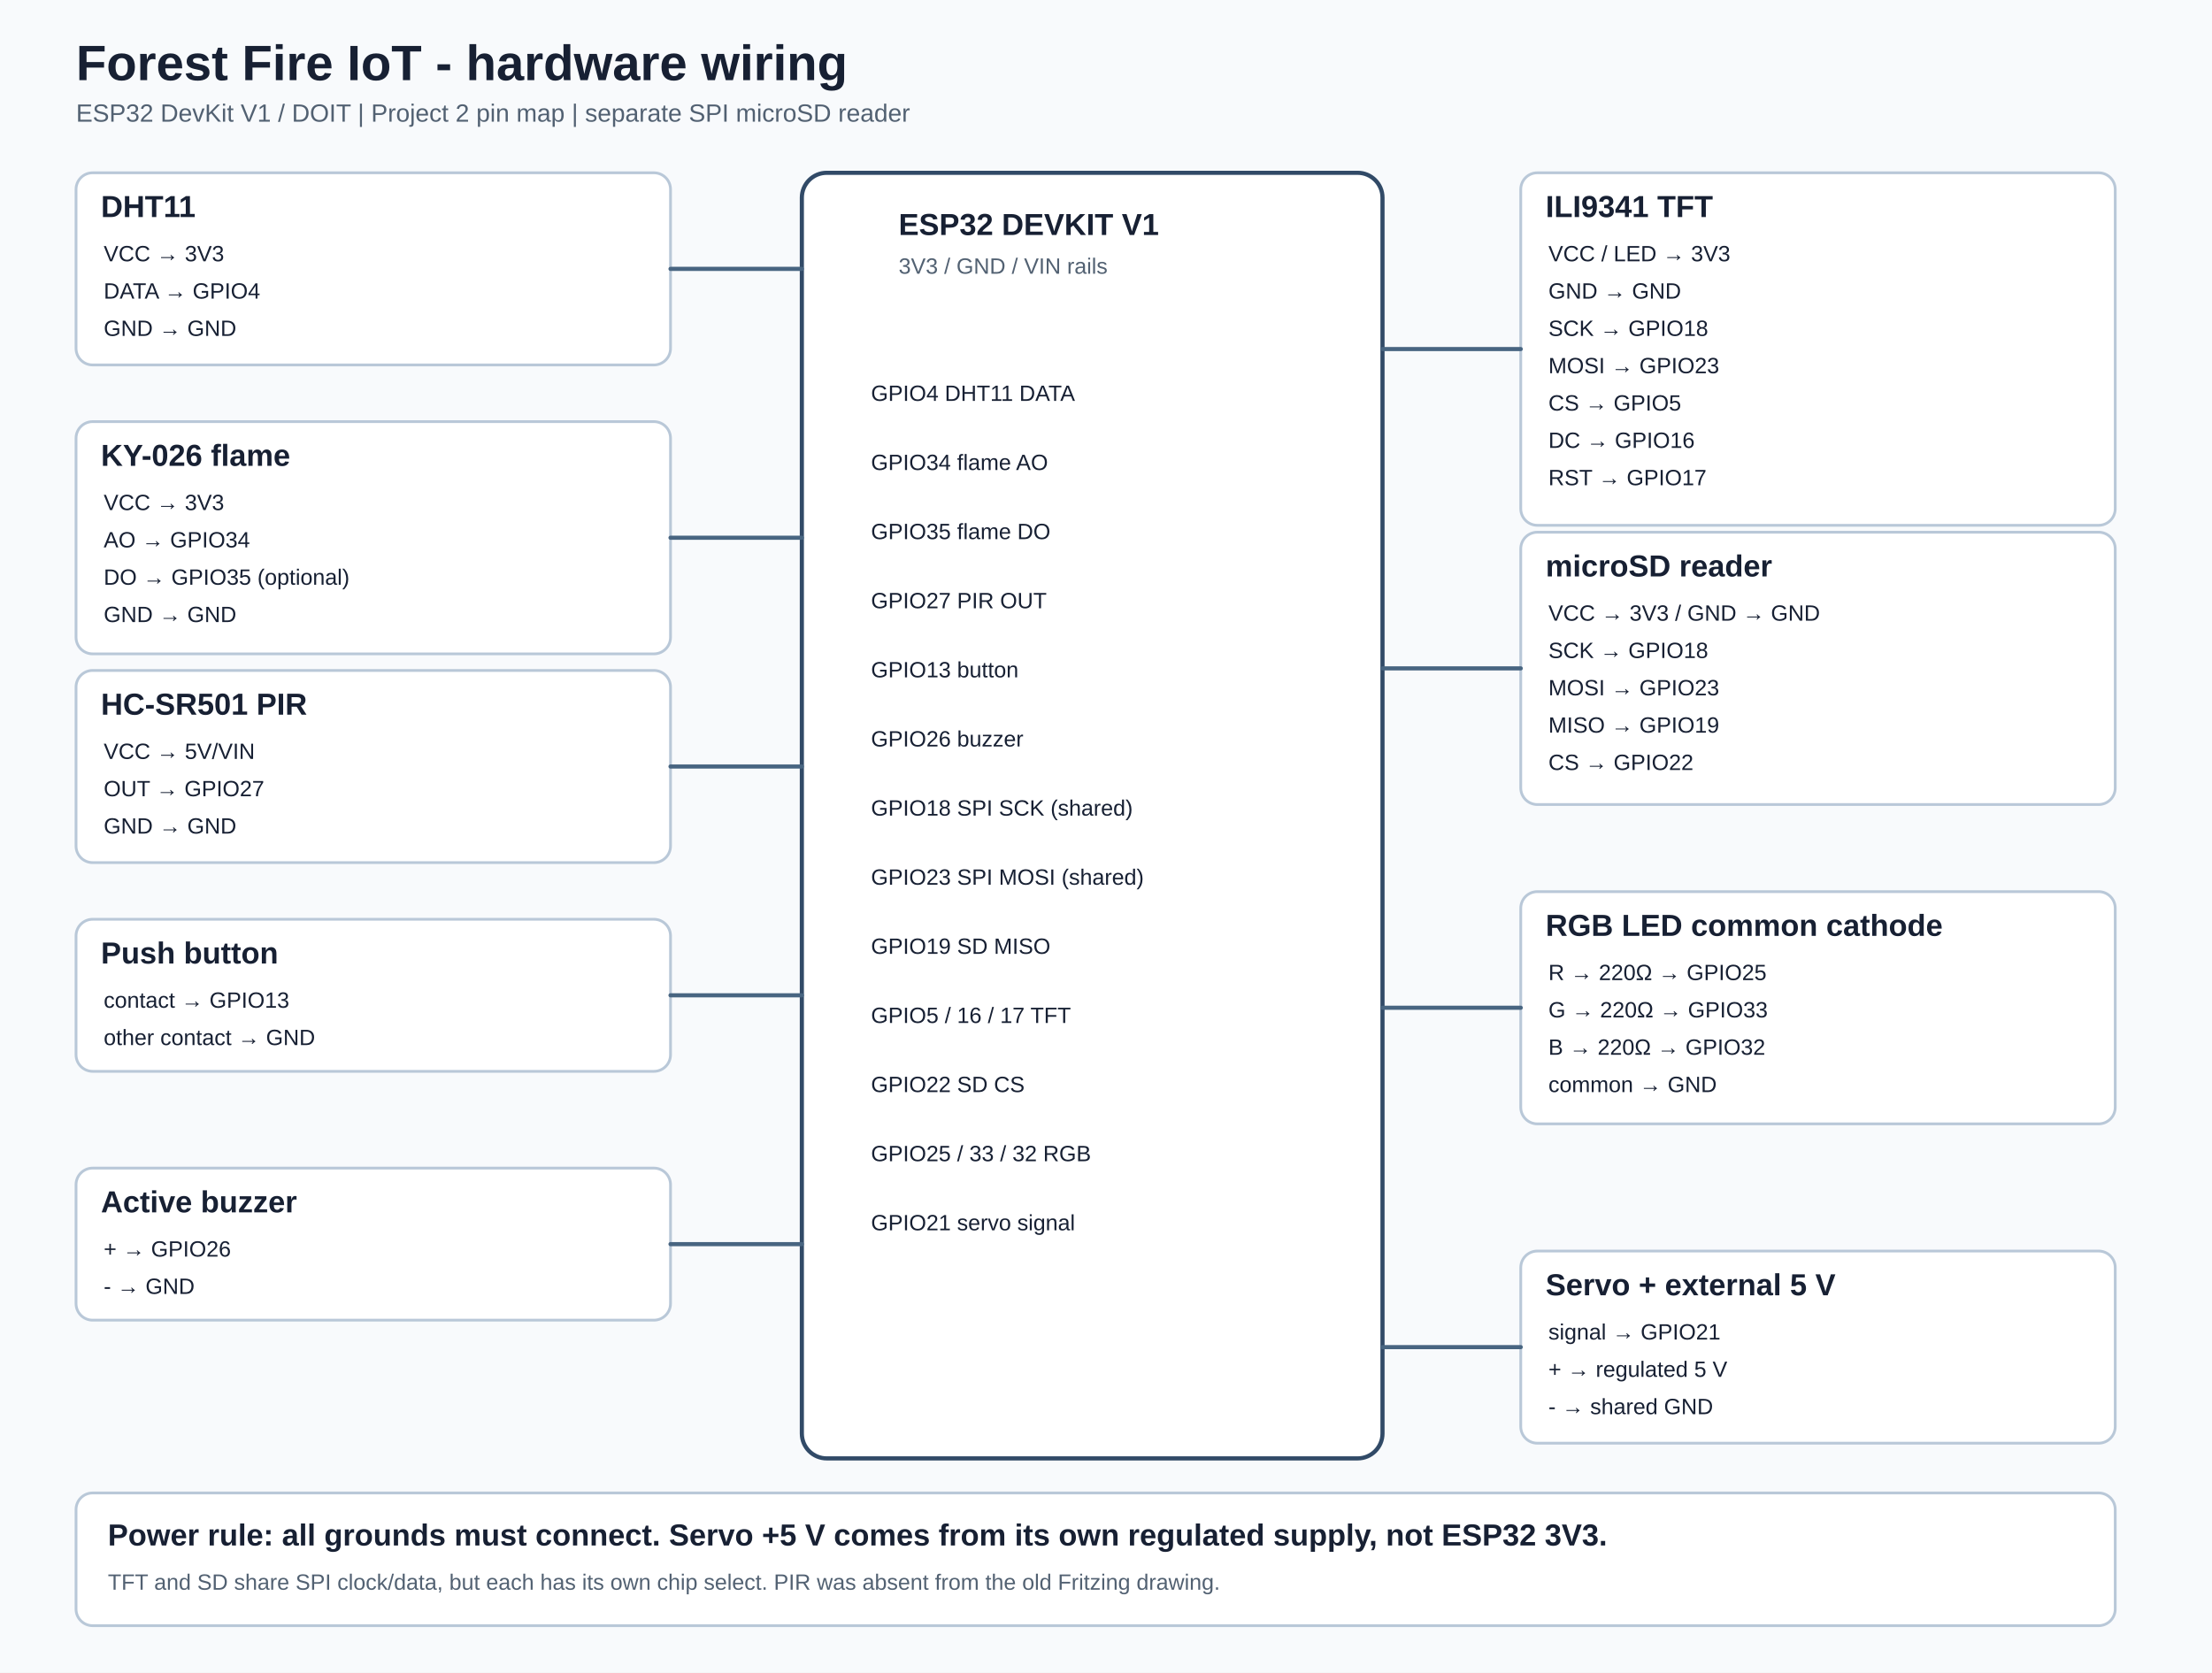
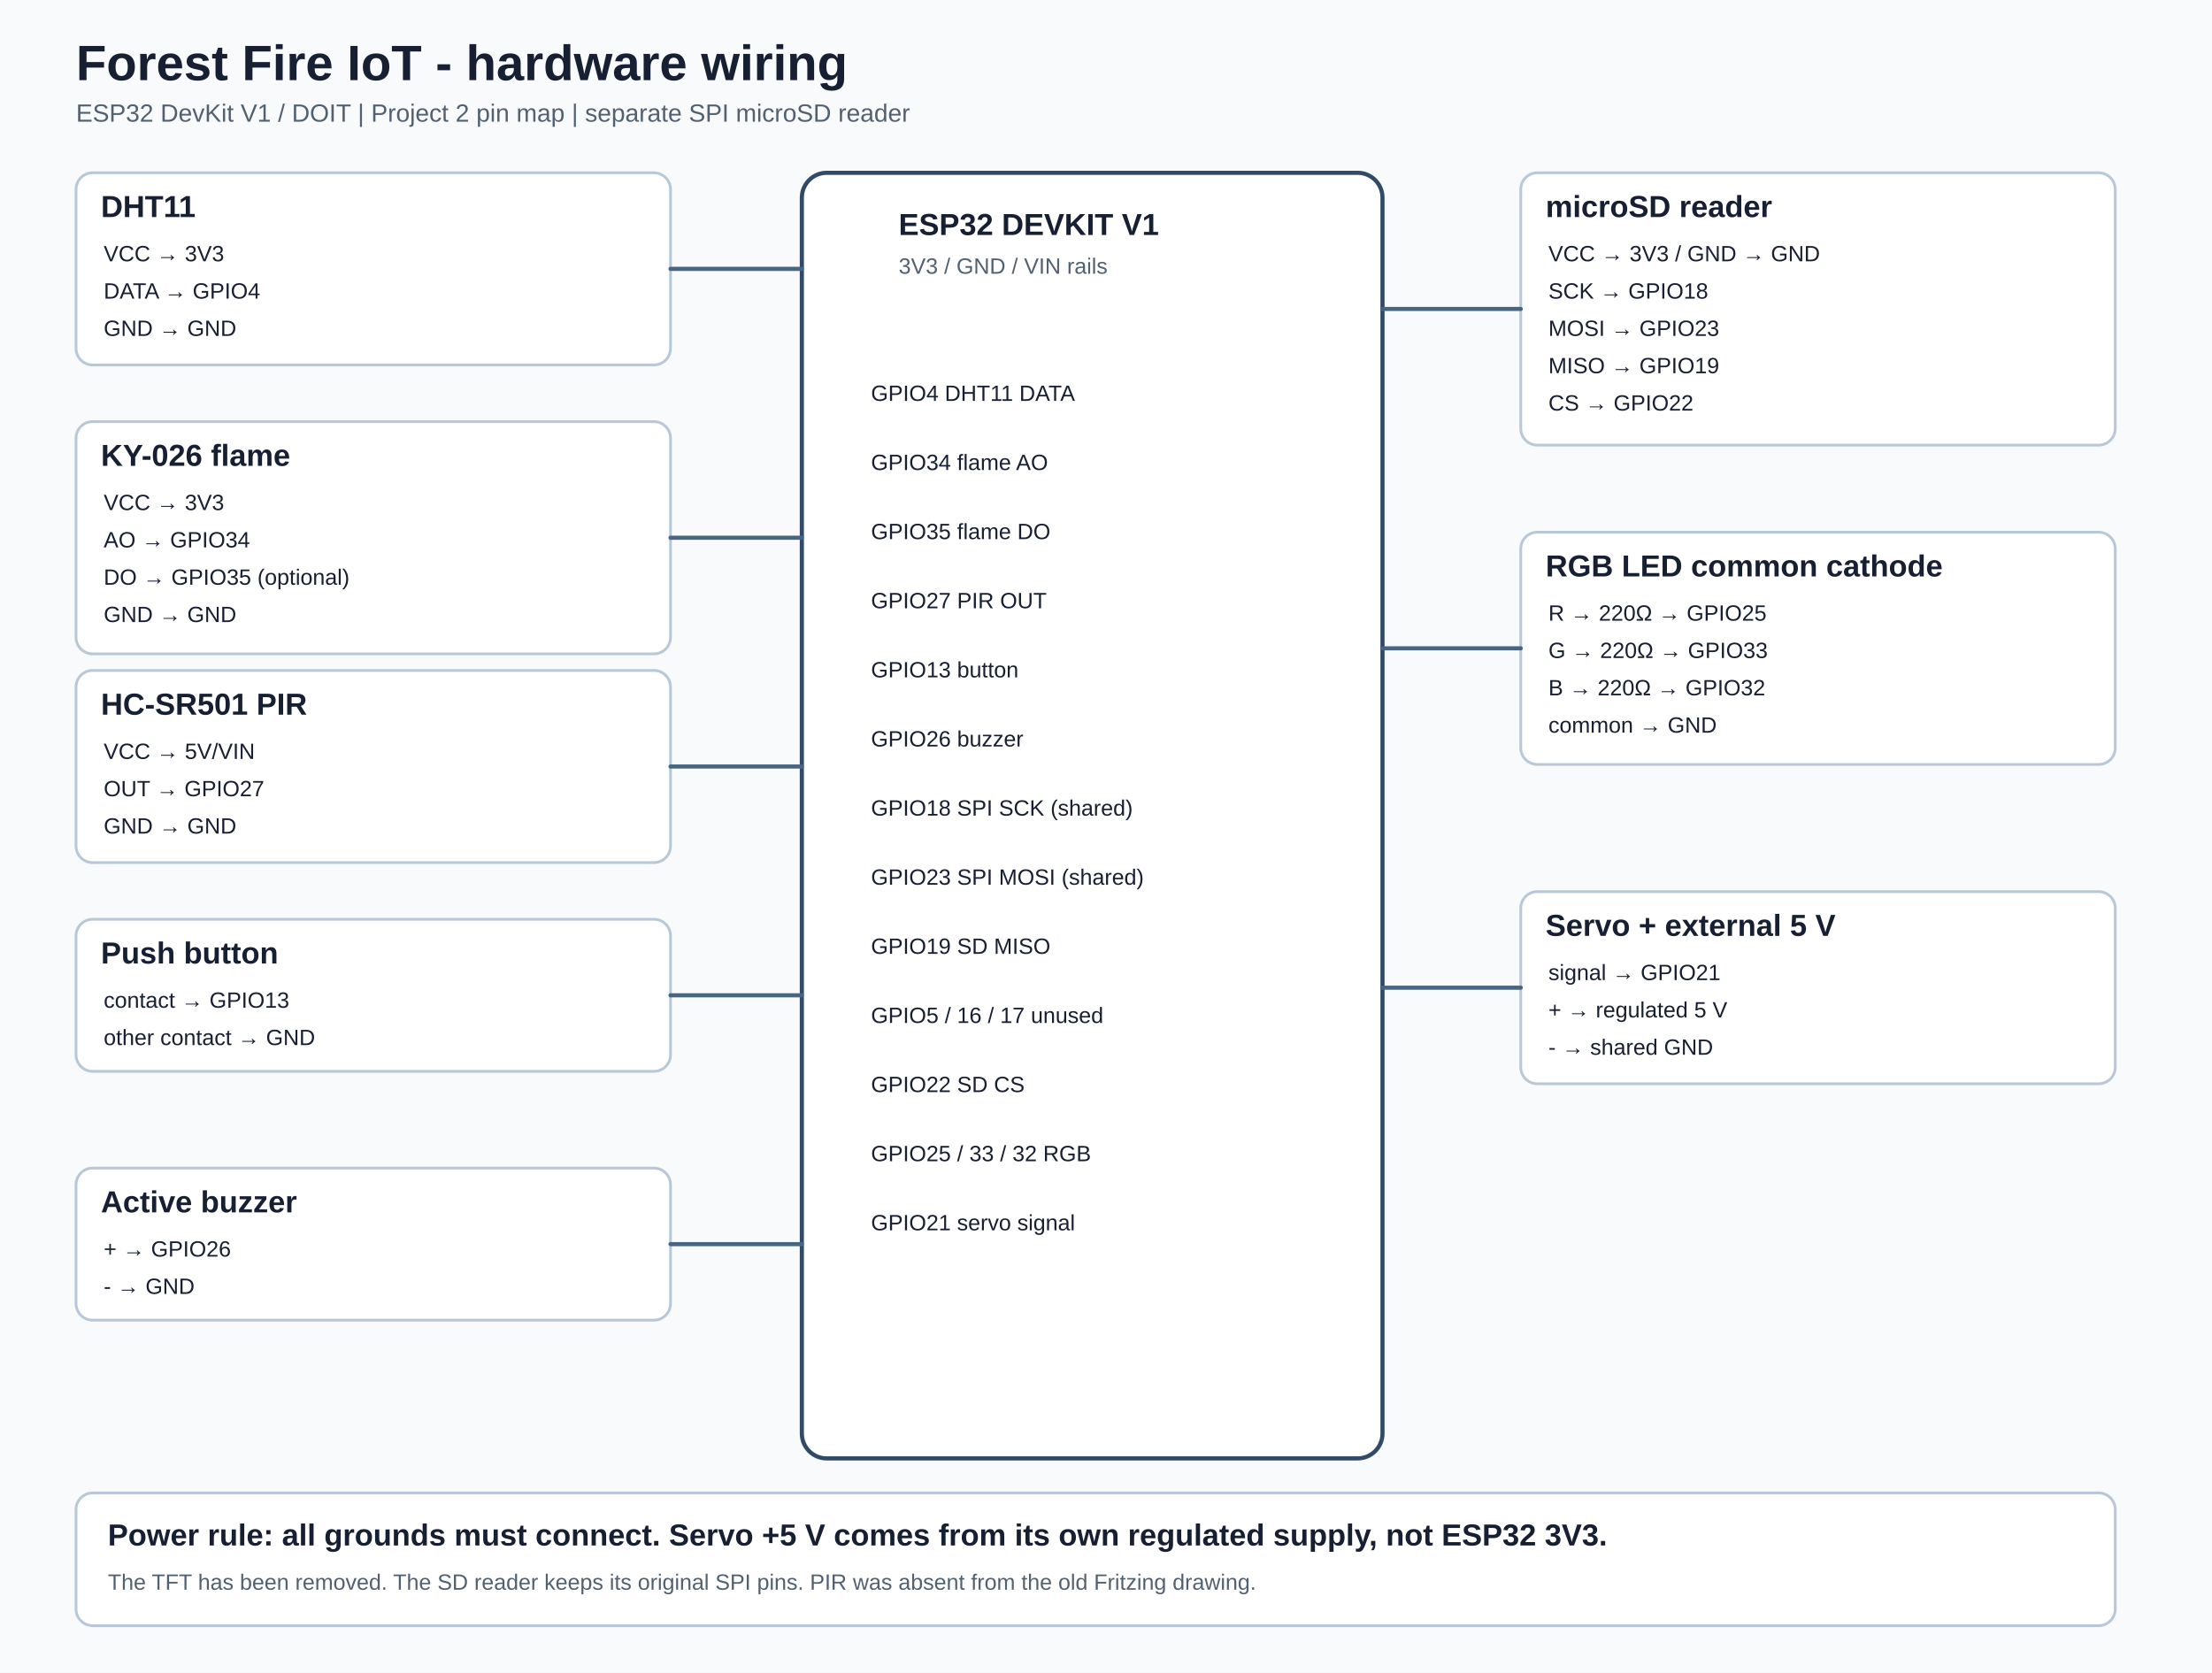
<svg xmlns="http://www.w3.org/2000/svg" width="1600" height="1210" viewBox="0 0 1600 1210">
  <rect width="100%" height="100%" fill="#f8fafc" />
  <style>text{font-family:Arial,sans-serif;fill:#172033}.title{font-size:36px;font-weight:700}.sub{font-size:18px;fill:#526172}.head{font-size:22px;font-weight:700}.pin{font-size:16px}.note{font-size:16px;fill:#526172}.board{fill:#fff;stroke:#314a67;stroke-width:3}.card{fill:#fff;stroke:#b9c8d8;stroke-width:2}.wire{fill:none;stroke-width:3;stroke-linecap:round}</style>
  <text x="55" y="58" class="title">Forest Fire IoT - hardware wiring</text>
  <text x="55" y="88" class="sub">ESP32 DevKit V1 / DOIT  |  Project 2 pin map  |  separate SPI microSD reader</text>
  <rect x="580" y="125" width="420" height="930" rx="18" class="board" />
  <text x="650" y="170" class="head">ESP32 DEVKIT V1</text>
  <text x="650" y="198" class="note">3V3 / GND / VIN rails</text>
  <rect x="55" y="125" width="430" height="139" rx="12" class="card" />
  <text x="73" y="157" class="head">DHT11</text>
  <text x="75" y="189" class="pin">VCC → 3V3</text>
  <text x="75" y="216" class="pin">DATA → GPIO4</text>
  <text x="75" y="243" class="pin">GND → GND</text>
  <path d="M485 194.5 H580" class="wire" stroke="#486581" />
  <rect x="55" y="305" width="430" height="168" rx="12" class="card" />
  <text x="73" y="337" class="head">KY-026 flame</text>
  <text x="75" y="369" class="pin">VCC → 3V3</text>
  <text x="75" y="396" class="pin">AO → GPIO34</text>
  <text x="75" y="423" class="pin">DO → GPIO35 (optional)</text>
  <text x="75" y="450" class="pin">GND → GND</text>
  <path d="M485 389.0 H580" class="wire" stroke="#486581" />
  <rect x="55" y="485" width="430" height="139" rx="12" class="card" />
  <text x="73" y="517" class="head">HC-SR501 PIR</text>
  <text x="75" y="549" class="pin">VCC → 5V/VIN</text>
  <text x="75" y="576" class="pin">OUT → GPIO27</text>
  <text x="75" y="603" class="pin">GND → GND</text>
  <path d="M485 554.5 H580" class="wire" stroke="#486581" />
  <rect x="55" y="665" width="430" height="110" rx="12" class="card" />
  <text x="73" y="697" class="head">Push button</text>
  <text x="75" y="729" class="pin">contact → GPIO13</text>
  <text x="75" y="756" class="pin">other contact → GND</text>
  <path d="M485 720.0 H580" class="wire" stroke="#486581" />
  <rect x="55" y="845" width="430" height="110" rx="12" class="card" />
  <text x="73" y="877" class="head">Active buzzer</text>
  <text x="75" y="909" class="pin">+ → GPIO26</text>
  <text x="75" y="936" class="pin">- → GND</text>
  <path d="M485 900.0 H580" class="wire" stroke="#486581" />
-   <rect x="1100" y="125" width="430" height="255" rx="12" class="card" />
-   <text x="1118" y="157" class="head">ILI9341 TFT</text>
-   <text x="1120" y="189" class="pin">VCC / LED → 3V3</text>
-   <text x="1120" y="216" class="pin">GND → GND</text>
-   <text x="1120" y="243" class="pin">SCK → GPIO18</text>
-   <text x="1120" y="270" class="pin">MOSI → GPIO23</text>
-   <text x="1120" y="297" class="pin">CS → GPIO5</text>
-   <text x="1120" y="324" class="pin">DC → GPIO16</text>
-   <text x="1120" y="351" class="pin">RST → GPIO17</text>
-   <path d="M1000 252.5 H1100" class="wire" stroke="#486581" />
-   <rect x="1100" y="385" width="430" height="197" rx="12" class="card" />
-   <text x="1118" y="417" class="head">microSD reader</text>
-   <text x="1120" y="449" class="pin">VCC → 3V3 / GND → GND</text>
-   <text x="1120" y="476" class="pin">SCK → GPIO18</text>
-   <text x="1120" y="503" class="pin">MOSI → GPIO23</text>
-   <text x="1120" y="530" class="pin">MISO → GPIO19</text>
-   <text x="1120" y="557" class="pin">CS → GPIO22</text>
-   <path d="M1000 483.5 H1100" class="wire" stroke="#486581" />
-   <rect x="1100" y="645" width="430" height="168" rx="12" class="card" />
-   <text x="1118" y="677" class="head">RGB LED common cathode</text>
-   <text x="1120" y="709" class="pin">R → 220Ω → GPIO25</text>
-   <text x="1120" y="736" class="pin">G → 220Ω → GPIO33</text>
-   <text x="1120" y="763" class="pin">B → 220Ω → GPIO32</text>
-   <text x="1120" y="790" class="pin">common → GND</text>
-   <path d="M1000 729.0 H1100" class="wire" stroke="#486581" />
-   <rect x="1100" y="905" width="430" height="139" rx="12" class="card" />
-   <text x="1118" y="937" class="head">Servo + external 5 V</text>
-   <text x="1120" y="969" class="pin">signal → GPIO21</text>
-   <text x="1120" y="996" class="pin">+ → regulated 5 V</text>
-   <text x="1120" y="1023" class="pin">- → shared GND</text>
-   <path d="M1000 974.5 H1100" class="wire" stroke="#486581" />
+   <rect x="1100" y="125" width="430" height="197" rx="12" class="card" />
+   <text x="1118" y="157" class="head">microSD reader</text>
+   <text x="1120" y="189" class="pin">VCC → 3V3 / GND → GND</text>
+   <text x="1120" y="216" class="pin">SCK → GPIO18</text>
+   <text x="1120" y="243" class="pin">MOSI → GPIO23</text>
+   <text x="1120" y="270" class="pin">MISO → GPIO19</text>
+   <text x="1120" y="297" class="pin">CS → GPIO22</text>
+   <path d="M1000 223.5 H1100" class="wire" stroke="#486581" />
+   <rect x="1100" y="385" width="430" height="168" rx="12" class="card" />
+   <text x="1118" y="417" class="head">RGB LED common cathode</text>
+   <text x="1120" y="449" class="pin">R → 220Ω → GPIO25</text>
+   <text x="1120" y="476" class="pin">G → 220Ω → GPIO33</text>
+   <text x="1120" y="503" class="pin">B → 220Ω → GPIO32</text>
+   <text x="1120" y="530" class="pin">common → GND</text>
+   <path d="M1000 469.0 H1100" class="wire" stroke="#486581" />
+   <rect x="1100" y="645" width="430" height="139" rx="12" class="card" />
+   <text x="1118" y="677" class="head">Servo + external 5 V</text>
+   <text x="1120" y="709" class="pin">signal → GPIO21</text>
+   <text x="1120" y="736" class="pin">+ → regulated 5 V</text>
+   <text x="1120" y="763" class="pin">- → shared GND</text>
+   <path d="M1000 714.5 H1100" class="wire" stroke="#486581" />
  <text x="630" y="290" class="pin">GPIO4   DHT11 DATA</text>
  <text x="630" y="340" class="pin">GPIO34  flame AO</text>
  <text x="630" y="390" class="pin">GPIO35  flame DO</text>
  <text x="630" y="440" class="pin">GPIO27  PIR OUT</text>
  <text x="630" y="490" class="pin">GPIO13  button</text>
  <text x="630" y="540" class="pin">GPIO26  buzzer</text>
  <text x="630" y="590" class="pin">GPIO18  SPI SCK (shared)</text>
  <text x="630" y="640" class="pin">GPIO23  SPI MOSI (shared)</text>
  <text x="630" y="690" class="pin">GPIO19  SD MISO</text>
-   <text x="630" y="740" class="pin">GPIO5 / 16 / 17  TFT</text>
+   <text x="630" y="740" class="pin">GPIO5 / 16 / 17  unused</text>
  <text x="630" y="790" class="pin">GPIO22  SD CS</text>
  <text x="630" y="840" class="pin">GPIO25 / 33 / 32  RGB</text>
  <text x="630" y="890" class="pin">GPIO21  servo signal</text>
  <rect x="55" y="1080" width="1475" height="96" rx="12" class="card" />
  <text x="78" y="1118" class="head">Power rule: all grounds must connect. Servo +5 V comes from its own regulated supply, not ESP32 3V3.</text>
-   <text x="78" y="1150" class="note">TFT and SD share SPI clock/data, but each has its own chip select. PIR was absent from the old Fritzing drawing.</text>
+   <text x="78" y="1150" class="note">The TFT has been removed. The SD reader keeps its original SPI pins. PIR was absent from the old Fritzing drawing.</text>
</svg>
